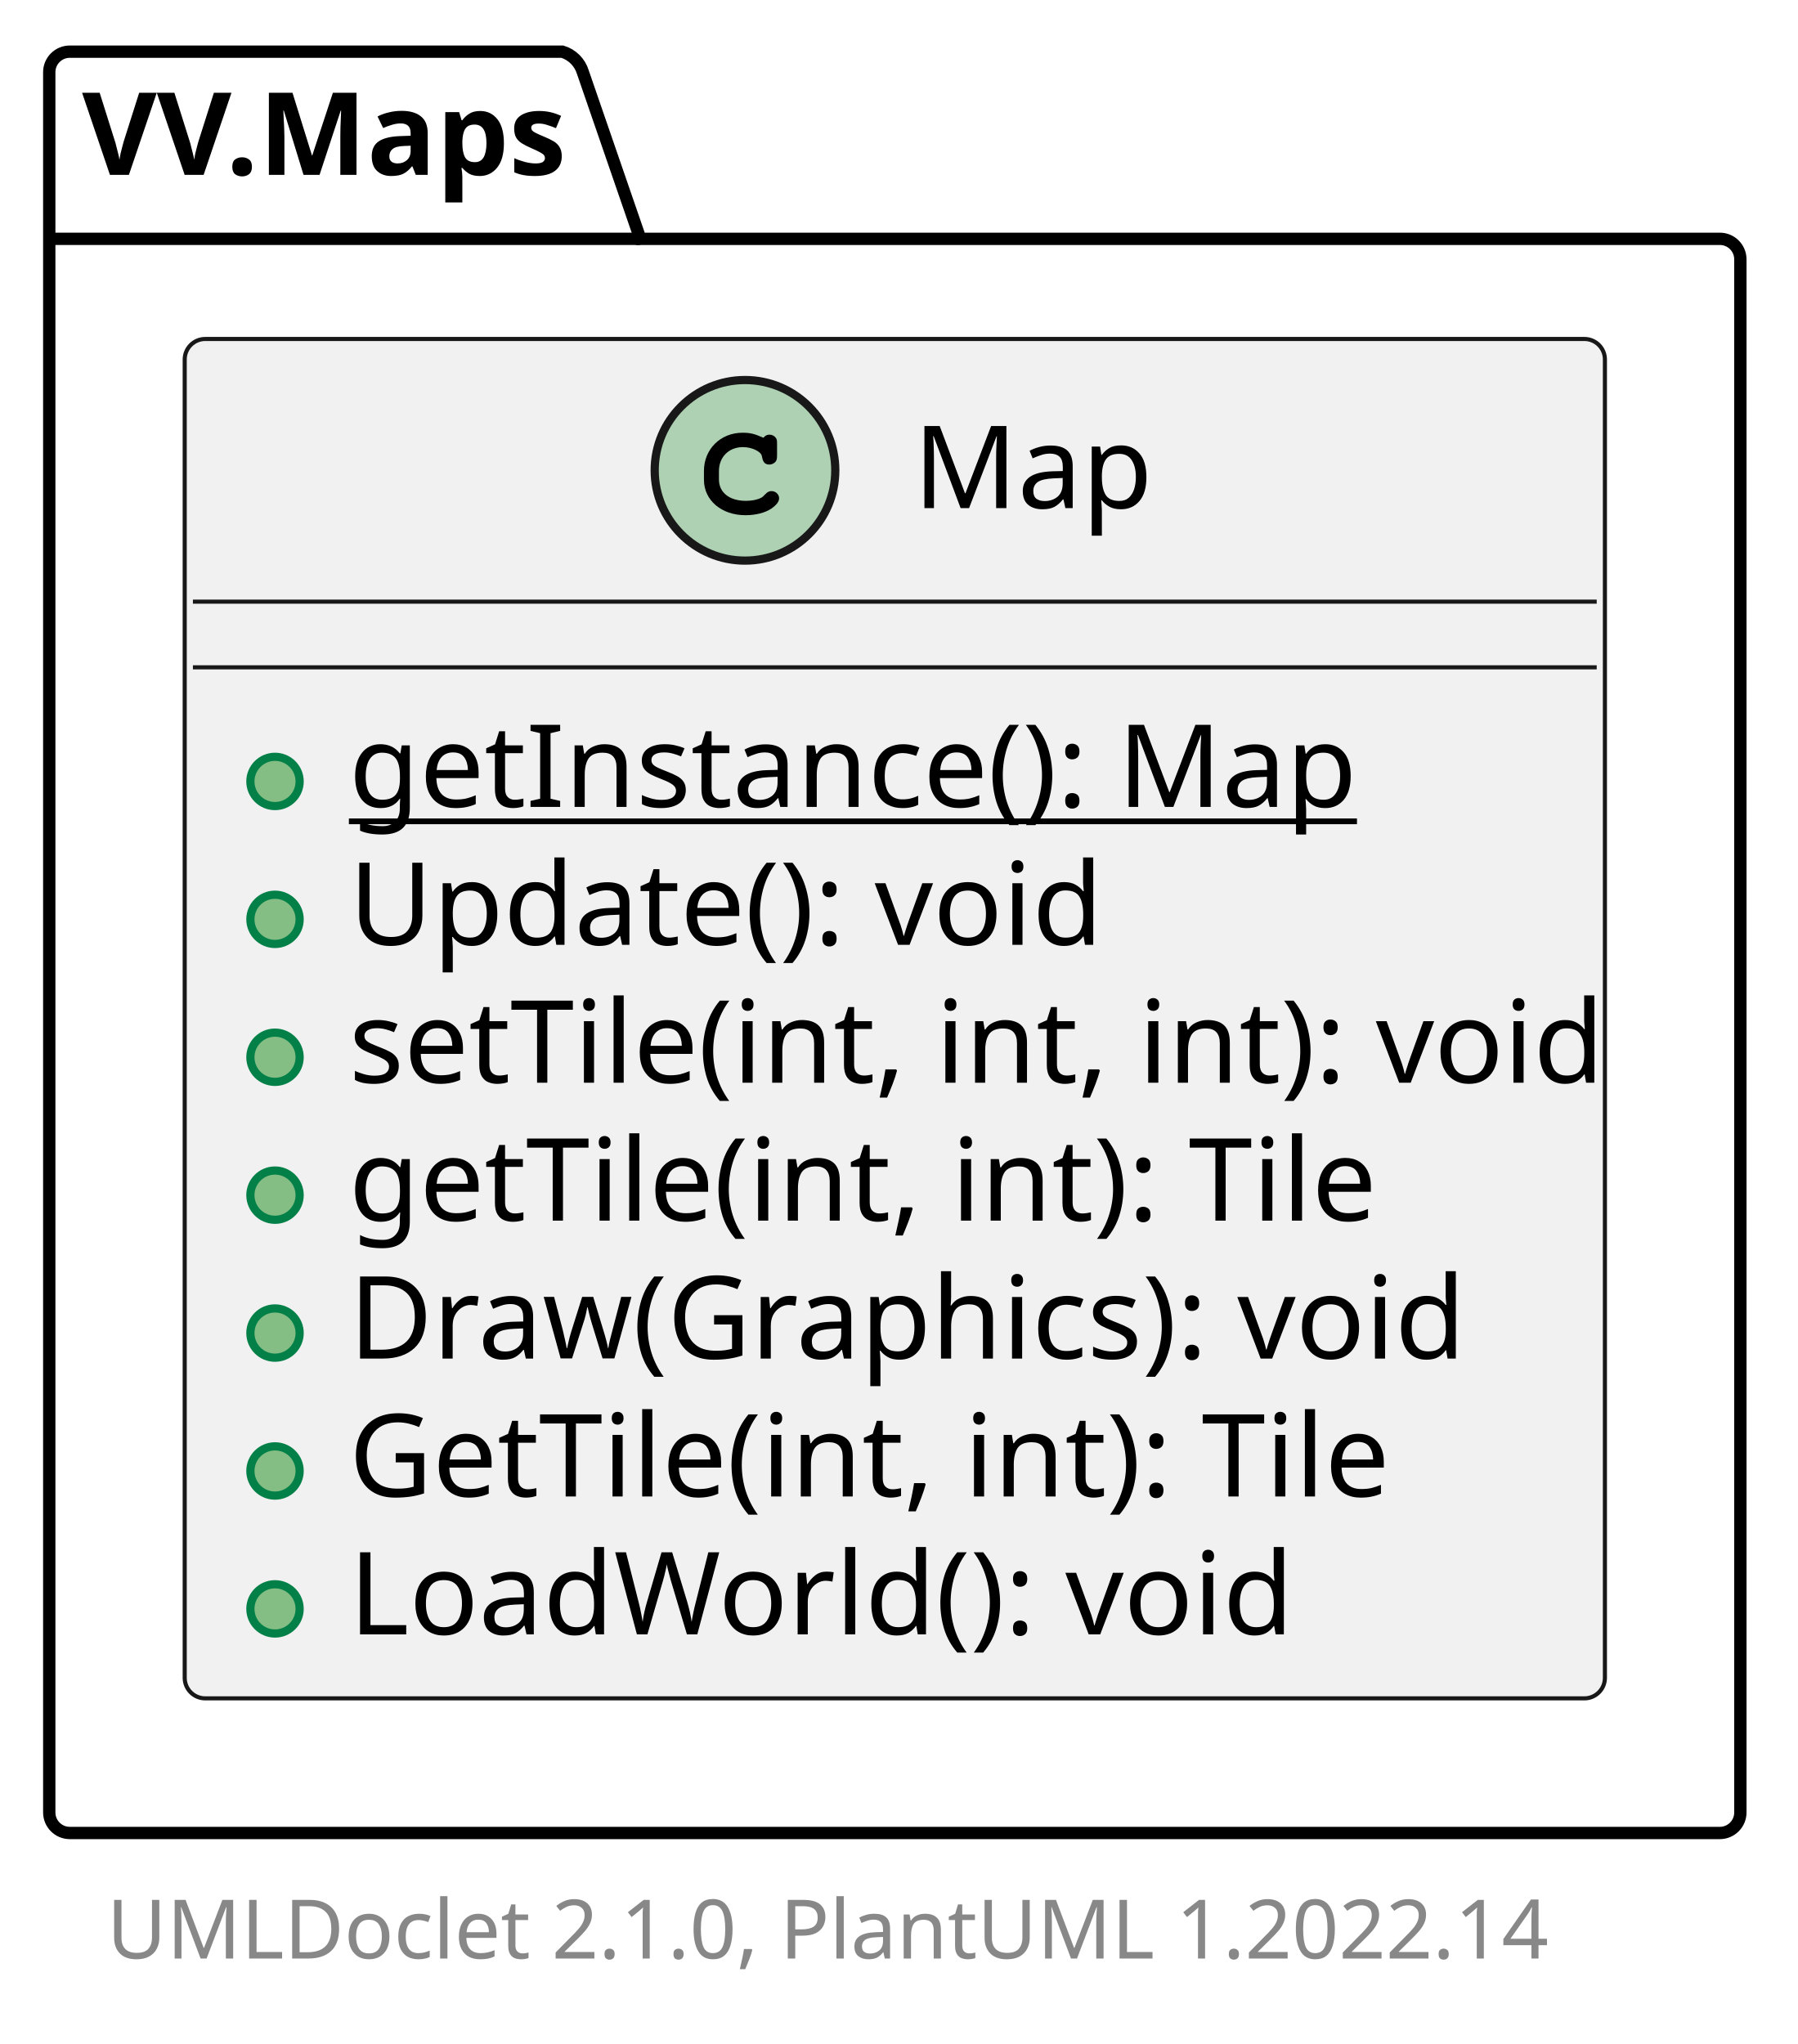
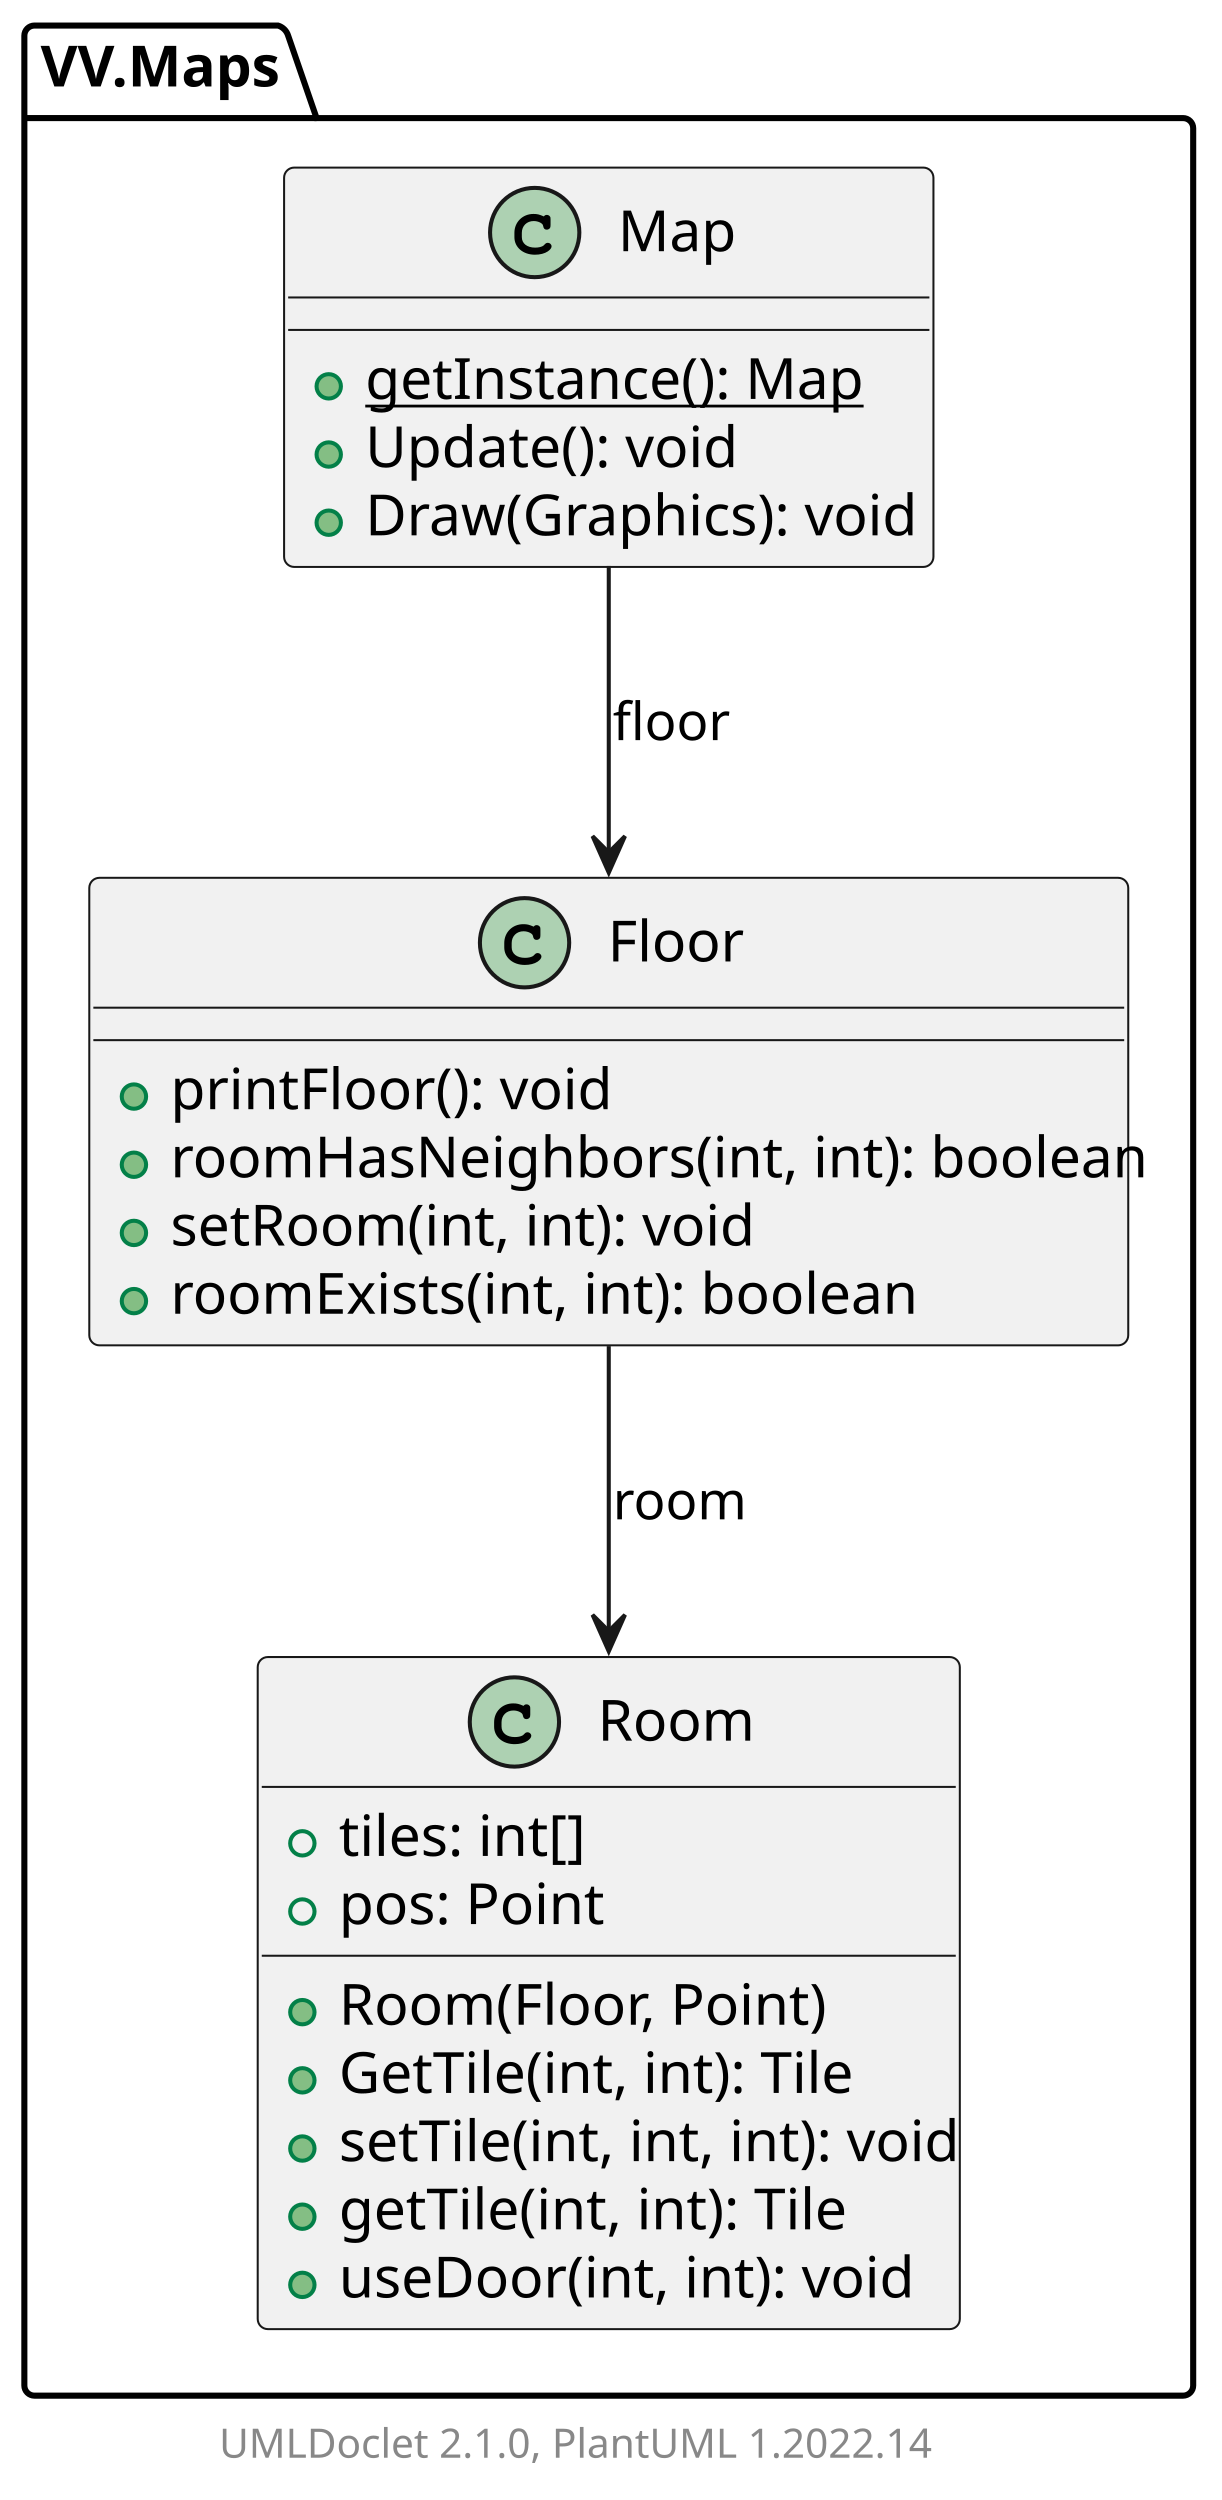
- <svg xmlns="http://www.w3.org/2000/svg" xmlns:xlink="http://www.w3.org/1999/xlink" contentStyleType="text/css" height="249px" preserveAspectRatio="none" style="width:219px;height:249px;background:#FFFFFF;" version="1.1" viewBox="0 0 219 249" width="219px" zoomAndPan="magnify">
+ <svg xmlns="http://www.w3.org/2000/svg" xmlns:xlink="http://www.w3.org/1999/xlink" contentStyleType="text/css" height="616px" preserveAspectRatio="none" style="width:301px;height:616px;background:#FFFFFF;" version="1.1" viewBox="0 0 301 616" width="301px" zoomAndPan="magnify">
  <defs />
  <g>
    <g id="cluster_VV.Maps">
-       <path d="M8.5,6.294 L68.5,6.294 A3.75,3.75 0 0 1 71,8.794 L78,29.094 L209.5,29.094 A2.5,2.5 0 0 1 212,31.594 L212,220.794 A2.5,2.5 0 0 1 209.5,223.294 L8.5,223.294 A2.5,2.5 0 0 1 6,220.794 L6,8.794 A2.5,2.5 0 0 1 8.5,6.294 " fill="none" style="stroke:#000000;stroke-width:1.5;" />
+       <path d="M8.5,6.294 L68.5,6.294 A3.75,3.75 0 0 1 71,8.794 L78,29.094 L291.5,29.094 A2.5,2.5 0 0 1 294,31.594 L294,587.794 A2.5,2.5 0 0 1 291.5,590.294 L8.5,590.294 A2.5,2.5 0 0 1 6,587.794 L6,8.794 A2.5,2.5 0 0 1 8.5,6.294 " fill="none" style="stroke:#000000;stroke-width:1.5;" />
      <line style="stroke:#000000;stroke-width:1.5;" x1="6" x2="78" y1="29.094" y2="29.094" />
      <text fill="#000000" font-family="sans-serif" font-size="14" font-weight="bold" lengthAdjust="spacing" textLength="59" x="10" y="21.3">VV.Maps</text>
    </g>
+     <a href="Room.html" target="_top" title="Room.html" xlink:actuate="onRequest" xlink:href="Room.html" xlink:show="new" xlink:title="Room.html" xlink:type="simple">
+       <g id="elem_VV.Maps.Room">
+         <rect codeLine="3" fill="#F1F1F1" height="165.6" id="VV.Maps.Room" rx="2.5" ry="2.5" style="stroke:#181818;stroke-width:0.5;" width="173" x="63.5" y="408.294" />
+         <ellipse cx="126.75" cy="424.294" fill="#ADD1B2" rx="11" ry="11" style="stroke:#181818;stroke-width:1.0;" />
+         <path d="M121.75,425.45 C121.75,427.95 123.891,429.763 126.812,429.763 C128.047,429.763 129.219,429.466 129.969,428.95 C130.578,428.528 130.906,428.106 130.906,427.7 C130.906,427.231 130.484,426.825 129.984,426.825 C129.75,426.825 129.531,426.903 129.328,427.106 C128.891,427.544 128.891,427.544 128.719,427.638 C128.266,427.872 127.625,428.013 126.859,428.013 C124.859,428.013 123.578,426.997 123.578,425.419 L123.578,424.372 C123.578,422.669 124.797,421.466 126.5,421.466 C127.078,421.466 127.656,421.606 128.125,421.856 C128.594,422.122 128.766,422.31 128.828,422.669 C128.953,423.341 129.203,423.591 129.734,423.591 C130.016,423.591 130.297,423.45 130.484,423.231 C130.609,423.06 130.656,422.888 130.656,422.45 L130.656,421.091 C130.656,420.669 130.641,420.528 130.516,420.356 C130.344,420.106 130.062,419.95 129.734,419.95 C129.422,419.95 129.219,420.06 129,420.325 C127.828,419.825 127.391,419.716 126.438,419.716 C123.766,419.716 121.75,421.731 121.75,424.356 L121.75,425.45 Z " fill="#000000" />
+         <text fill="#000000" font-family="sans-serif" font-size="14" lengthAdjust="spacing" textLength="38" x="147.25" y="428.9">Room</text>
+         <line style="stroke:#181818;stroke-width:0.5;" x1="64.5" x2="235.5" y1="440.294" y2="440.294" />
+         <ellipse cx="74.5" cy="454.194" fill="none" rx="3" ry="3" style="stroke:#038048;stroke-width:1.0;" />
+         <text fill="#000000" font-family="sans-serif" font-size="14" lengthAdjust="spacing" textLength="56" x="83.5" y="457.3">tiles: int[]</text>
+         <ellipse cx="74.5" cy="470.994" fill="none" rx="3" ry="3" style="stroke:#038048;stroke-width:1.0;" />
+         <text fill="#000000" font-family="sans-serif" font-size="14" lengthAdjust="spacing" textLength="63" x="83.5" y="474.1">pos: Point</text>
+         <line style="stroke:#181818;stroke-width:0.5;" x1="64.5" x2="235.5" y1="481.894" y2="481.894" />
+         <ellipse cx="74.5" cy="495.794" fill="#84BE84" rx="3" ry="3" style="stroke:#038048;stroke-width:1.0;" />
+         <text fill="#000000" font-family="sans-serif" font-size="14" lengthAdjust="spacing" textLength="121" x="83.5" y="498.9">Room(Floor, Point)</text>
+         <ellipse cx="74.5" cy="512.594" fill="#84BE84" rx="3" ry="3" style="stroke:#038048;stroke-width:1.0;" />
+         <text fill="#000000" font-family="sans-serif" font-size="14" lengthAdjust="spacing" textLength="125" x="83.5" y="515.7">GetTile(int, int): Tile</text>
+         <ellipse cx="74.5" cy="529.394" fill="#84BE84" rx="3" ry="3" style="stroke:#038048;stroke-width:1.0;" />
+         <text fill="#000000" font-family="sans-serif" font-size="14" lengthAdjust="spacing" textLength="147" x="83.5" y="532.5">setTile(int, int, int): void</text>
+         <ellipse cx="74.5" cy="546.194" fill="#84BE84" rx="3" ry="3" style="stroke:#038048;stroke-width:1.0;" />
+         <text fill="#000000" font-family="sans-serif" font-size="14" lengthAdjust="spacing" textLength="122" x="83.5" y="549.3">getTile(int, int): Tile</text>
+         <ellipse cx="74.5" cy="562.994" fill="#84BE84" rx="3" ry="3" style="stroke:#038048;stroke-width:1.0;" />
+         <text fill="#000000" font-family="sans-serif" font-size="14" lengthAdjust="spacing" textLength="136" x="83.5" y="566.1">useDoor(int, int): void</text>
+       </g>
+     </a>
+     <a href="Floor.html" target="_top" title="Floor.html" xlink:actuate="onRequest" xlink:href="Floor.html" xlink:show="new" xlink:title="Floor.html" xlink:type="simple">
+       <g id="elem_VV.Maps.Floor">
+         <rect codeLine="13" fill="#F1F1F1" height="115.2" id="VV.Maps.Floor" rx="2.5" ry="2.5" style="stroke:#181818;stroke-width:0.5;" width="256" x="22" y="216.294" />
+         <ellipse cx="129.25" cy="232.294" fill="#ADD1B2" rx="11" ry="11" style="stroke:#181818;stroke-width:1.0;" />
+         <path d="M124.25,233.45 C124.25,235.95 126.391,237.763 129.312,237.763 C130.547,237.763 131.719,237.466 132.469,236.95 C133.078,236.528 133.406,236.107 133.406,235.7 C133.406,235.232 132.984,234.825 132.484,234.825 C132.25,234.825 132.031,234.903 131.828,235.107 C131.391,235.544 131.391,235.544 131.219,235.638 C130.766,235.872 130.125,236.013 129.359,236.013 C127.359,236.013 126.078,234.997 126.078,233.419 L126.078,232.372 C126.078,230.669 127.297,229.466 129,229.466 C129.578,229.466 130.156,229.607 130.625,229.857 C131.094,230.122 131.266,230.31 131.328,230.669 C131.453,231.341 131.703,231.591 132.234,231.591 C132.516,231.591 132.797,231.45 132.984,231.232 C133.109,231.06 133.156,230.888 133.156,230.45 L133.156,229.091 C133.156,228.669 133.141,228.528 133.016,228.357 C132.844,228.107 132.562,227.95 132.234,227.95 C131.922,227.95 131.719,228.06 131.5,228.325 C130.328,227.825 129.891,227.716 128.938,227.716 C126.266,227.716 124.25,229.732 124.25,232.357 L124.25,233.45 Z " fill="#000000" />
+         <text fill="#000000" font-family="sans-serif" font-size="14" lengthAdjust="spacing" textLength="33" x="149.75" y="236.9">Floor</text>
+         <line style="stroke:#181818;stroke-width:0.5;" x1="23" x2="277" y1="248.294" y2="248.294" />
+         <line style="stroke:#181818;stroke-width:0.5;" x1="23" x2="277" y1="256.294" y2="256.294" />
+         <ellipse cx="33" cy="270.194" fill="#84BE84" rx="3" ry="3" style="stroke:#038048;stroke-width:1.0;" />
+         <text fill="#000000" font-family="sans-serif" font-size="14" lengthAdjust="spacing" textLength="105" x="42" y="273.3">printFloor(): void</text>
+         <ellipse cx="33" cy="286.994" fill="#84BE84" rx="3" ry="3" style="stroke:#038048;stroke-width:1.0;" />
+         <text fill="#000000" font-family="sans-serif" font-size="14" lengthAdjust="spacing" textLength="230" x="42" y="290.1">roomHasNeighbors(int, int): boolean</text>
+         <ellipse cx="33" cy="303.794" fill="#84BE84" rx="3" ry="3" style="stroke:#038048;stroke-width:1.0;" />
+         <text fill="#000000" font-family="sans-serif" font-size="14" lengthAdjust="spacing" textLength="139" x="42" y="306.9">setRoom(int, int): void</text>
+         <ellipse cx="33" cy="320.594" fill="#84BE84" rx="3" ry="3" style="stroke:#038048;stroke-width:1.0;" />
+         <text fill="#000000" font-family="sans-serif" font-size="14" lengthAdjust="spacing" textLength="177" x="42" y="323.7">roomExists(int, int): boolean</text>
+       </g>
+     </a>
    <a href="Map.html" target="_top" title="Map.html" xlink:actuate="onRequest" xlink:href="Map.html" xlink:show="new" xlink:title="Map.html" xlink:type="simple">
      <g id="elem_VV.Maps.Map">
-         <rect codeLine="3" fill="#F1F1F1" height="165.6" id="VV.Maps.Map" rx="2.5" ry="2.5" style="stroke:#181818;stroke-width:0.5;" width="173" x="22.5" y="41.294" />
-         <ellipse cx="90.75" cy="57.294" fill="#ADD1B2" rx="11" ry="11" style="stroke:#181818;stroke-width:1.0;" />
-         <path d="M85.75,58.45 C85.75,60.95 87.891,62.763 90.812,62.763 C92.047,62.763 93.219,62.466 93.969,61.95 C94.578,61.528 94.906,61.106 94.906,60.7 C94.906,60.231 94.484,59.825 93.984,59.825 C93.75,59.825 93.531,59.903 93.328,60.106 C92.891,60.544 92.891,60.544 92.719,60.638 C92.266,60.872 91.625,61.013 90.859,61.013 C88.859,61.013 87.578,59.997 87.578,58.419 L87.578,57.372 C87.578,55.669 88.797,54.466 90.5,54.466 C91.078,54.466 91.656,54.606 92.125,54.856 C92.594,55.122 92.766,55.31 92.828,55.669 C92.953,56.341 93.203,56.591 93.734,56.591 C94.016,56.591 94.297,56.45 94.484,56.231 C94.609,56.06 94.656,55.888 94.656,55.45 L94.656,54.091 C94.656,53.669 94.641,53.528 94.516,53.356 C94.344,53.106 94.062,52.95 93.734,52.95 C93.422,52.95 93.219,53.06 93,53.325 C91.828,52.825 91.391,52.716 90.438,52.716 C87.766,52.716 85.75,54.731 85.75,57.356 L85.75,58.45 Z " fill="#000000" />
-         <text fill="#000000" font-family="sans-serif" font-size="14" lengthAdjust="spacing" textLength="28" x="111.25" y="61.9">Map</text>
-         <line style="stroke:#181818;stroke-width:0.5;" x1="23.5" x2="194.5" y1="73.294" y2="73.294" />
-         <line style="stroke:#181818;stroke-width:0.5;" x1="23.5" x2="194.5" y1="81.294" y2="81.294" />
-         <ellipse cx="33.5" cy="95.194" fill="#84BE84" rx="3" ry="3" style="stroke:#038048;stroke-width:1.0;" />
-         <text fill="#000000" font-family="sans-serif" font-size="14" lengthAdjust="spacing" text-decoration="underline" textLength="120" x="42.5" y="98.3">getInstance(): Map</text>
-         <ellipse cx="33.5" cy="111.994" fill="#84BE84" rx="3" ry="3" style="stroke:#038048;stroke-width:1.0;" />
-         <text fill="#000000" font-family="sans-serif" font-size="14" lengthAdjust="spacing" textLength="90" x="42.5" y="115.1">Update(): void</text>
-         <ellipse cx="33.5" cy="128.794" fill="#84BE84" rx="3" ry="3" style="stroke:#038048;stroke-width:1.0;" />
-         <text fill="#000000" font-family="sans-serif" font-size="14" lengthAdjust="spacing" textLength="147" x="42.5" y="131.9">setTile(int, int, int): void</text>
-         <ellipse cx="33.5" cy="145.594" fill="#84BE84" rx="3" ry="3" style="stroke:#038048;stroke-width:1.0;" />
-         <text fill="#000000" font-family="sans-serif" font-size="14" lengthAdjust="spacing" textLength="122" x="42.5" y="148.7">getTile(int, int): Tile</text>
-         <ellipse cx="33.5" cy="162.394" fill="#84BE84" rx="3" ry="3" style="stroke:#038048;stroke-width:1.0;" />
-         <text fill="#000000" font-family="sans-serif" font-size="14" lengthAdjust="spacing" textLength="134" x="42.5" y="165.5">Draw(Graphics): void</text>
-         <ellipse cx="33.5" cy="179.194" fill="#84BE84" rx="3" ry="3" style="stroke:#038048;stroke-width:1.0;" />
-         <text fill="#000000" font-family="sans-serif" font-size="14" lengthAdjust="spacing" textLength="125" x="42.5" y="182.3">GetTile(int, int): Tile</text>
-         <ellipse cx="33.5" cy="195.994" fill="#84BE84" rx="3" ry="3" style="stroke:#038048;stroke-width:1.0;" />
-         <text fill="#000000" font-family="sans-serif" font-size="14" lengthAdjust="spacing" textLength="113" x="42.5" y="199.1">LoadWorld(): void</text>
+         <rect codeLine="20" fill="#F1F1F1" height="98.4" id="VV.Maps.Map" rx="2.5" ry="2.5" style="stroke:#181818;stroke-width:0.5;" width="160" x="70" y="41.294" />
+         <ellipse cx="131.75" cy="57.294" fill="#ADD1B2" rx="11" ry="11" style="stroke:#181818;stroke-width:1.0;" />
+         <path d="M126.75,58.45 C126.75,60.95 128.891,62.763 131.812,62.763 C133.047,62.763 134.219,62.466 134.969,61.95 C135.578,61.528 135.906,61.106 135.906,60.7 C135.906,60.231 135.484,59.825 134.984,59.825 C134.75,59.825 134.531,59.903 134.328,60.106 C133.891,60.544 133.891,60.544 133.719,60.638 C133.266,60.872 132.625,61.013 131.859,61.013 C129.859,61.013 128.578,59.997 128.578,58.419 L128.578,57.372 C128.578,55.669 129.797,54.466 131.5,54.466 C132.078,54.466 132.656,54.606 133.125,54.856 C133.594,55.122 133.766,55.31 133.828,55.669 C133.953,56.341 134.203,56.591 134.734,56.591 C135.016,56.591 135.297,56.45 135.484,56.231 C135.609,56.06 135.656,55.888 135.656,55.45 L135.656,54.091 C135.656,53.669 135.641,53.528 135.516,53.356 C135.344,53.106 135.062,52.95 134.734,52.95 C134.422,52.95 134.219,53.06 134,53.325 C132.828,52.825 132.391,52.716 131.438,52.716 C128.766,52.716 126.75,54.731 126.75,57.356 L126.75,58.45 Z " fill="#000000" />
+         <text fill="#000000" font-family="sans-serif" font-size="14" lengthAdjust="spacing" textLength="28" x="152.25" y="61.9">Map</text>
+         <line style="stroke:#181818;stroke-width:0.5;" x1="71" x2="229" y1="73.294" y2="73.294" />
+         <line style="stroke:#181818;stroke-width:0.5;" x1="71" x2="229" y1="81.294" y2="81.294" />
+         <ellipse cx="81" cy="95.194" fill="#84BE84" rx="3" ry="3" style="stroke:#038048;stroke-width:1.0;" />
+         <text fill="#000000" font-family="sans-serif" font-size="14" lengthAdjust="spacing" text-decoration="underline" textLength="120" x="90" y="98.3">getInstance(): Map</text>
+         <ellipse cx="81" cy="111.994" fill="#84BE84" rx="3" ry="3" style="stroke:#038048;stroke-width:1.0;" />
+         <text fill="#000000" font-family="sans-serif" font-size="14" lengthAdjust="spacing" textLength="90" x="90" y="115.1">Update(): void</text>
+         <ellipse cx="81" cy="128.794" fill="#84BE84" rx="3" ry="3" style="stroke:#038048;stroke-width:1.0;" />
+         <text fill="#000000" font-family="sans-serif" font-size="14" lengthAdjust="spacing" textLength="134" x="90" y="131.9">Draw(Graphics): void</text>
      </g>
    </a>
-     <text fill="#888888" font-family="sans-serif" font-size="10" lengthAdjust="spacing" textLength="179" x="13" y="238.584">UMLDoclet 2.1.0, PlantUML 1.2022.14</text>
+     <g id="link_VV.Maps.Floor_VV.Maps.Room">
+       <path codeLine="26" d="M150,331.694 C150,353.194 150,378.194 150,401.904 " fill="none" id="VV.Maps.Floor-to-VV.Maps.Room" style="stroke:#181818;stroke-width:1.0;" />
+       <polygon fill="#181818" points="150,406.894,154,397.894,150,401.894,146,397.894,150,406.894" style="stroke:#181818;stroke-width:1.0;" />
+       <text fill="#000000" font-family="sans-serif" font-size="13" lengthAdjust="spacing" textLength="29" x="151" y="374.371">room</text>
+     </g>
+     <g id="link_VV.Maps.Map_VV.Maps.Floor">
+       <path codeLine="27" d="M150,139.454 C150,161.144 150,187.024 150,210.194 " fill="none" id="VV.Maps.Map-to-VV.Maps.Floor" style="stroke:#181818;stroke-width:1.0;" />
+       <polygon fill="#181818" points="150,215.024,154,206.024,150,210.024,146,206.024,150,215.024" style="stroke:#181818;stroke-width:1.0;" />
+       <text fill="#000000" font-family="sans-serif" font-size="13" lengthAdjust="spacing" textLength="25" x="151" y="182.371">floor</text>
+     </g>
+     <text fill="#888888" font-family="sans-serif" font-size="10" lengthAdjust="spacing" textLength="179" x="54" y="605.584">UMLDoclet 2.1.0, PlantUML 1.2022.14</text>
  </g>
</svg>
